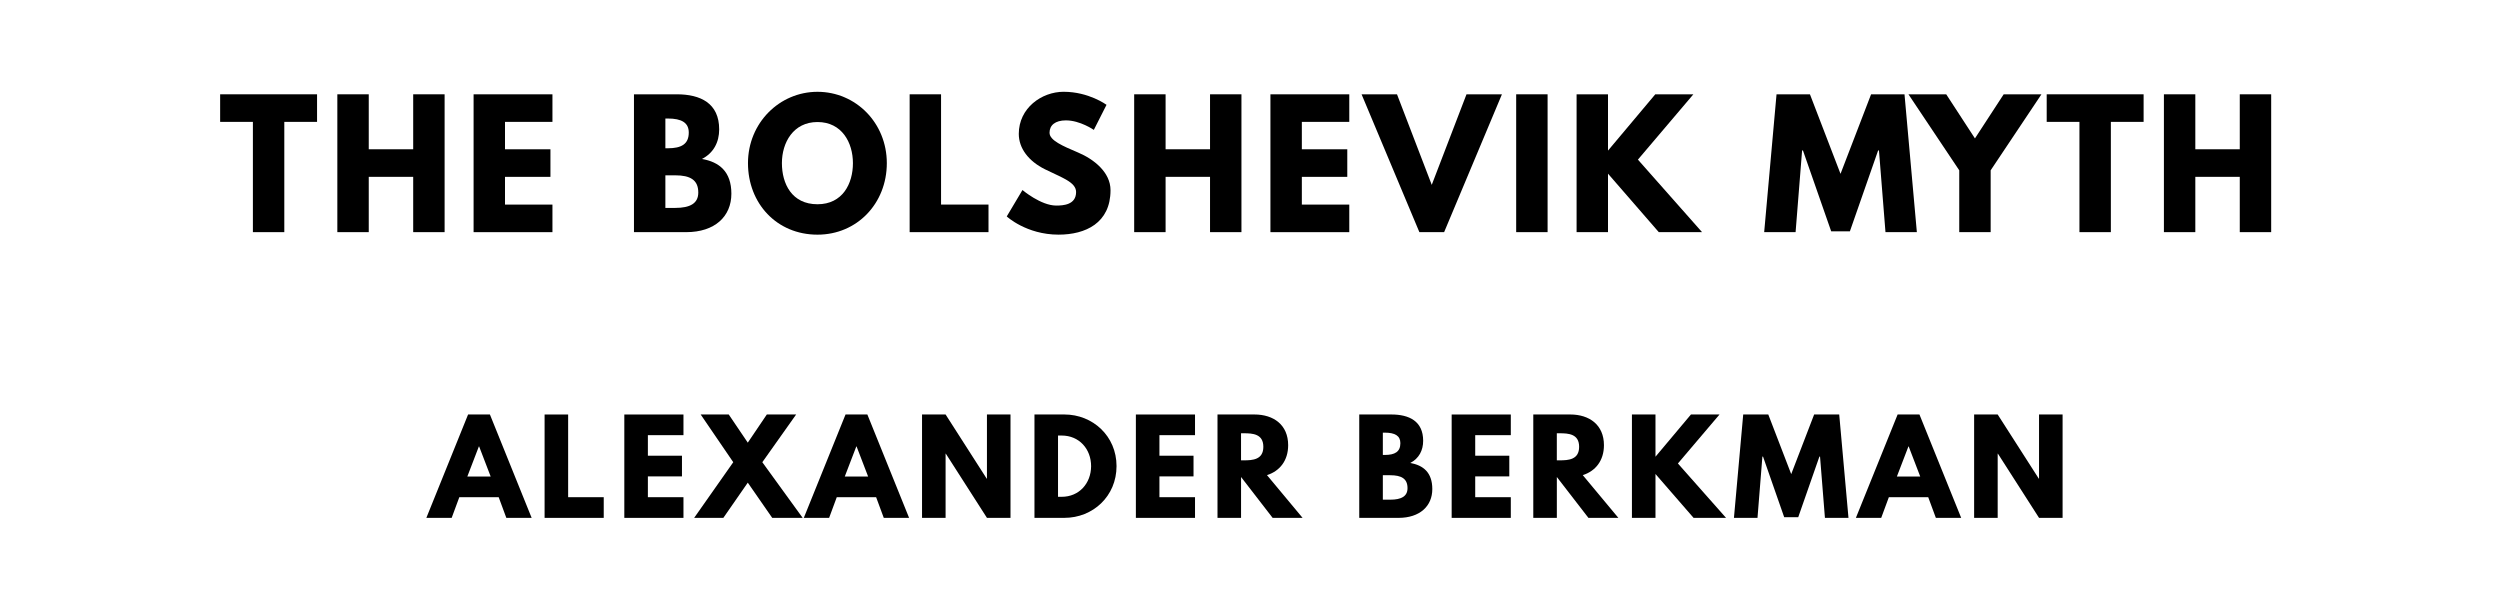
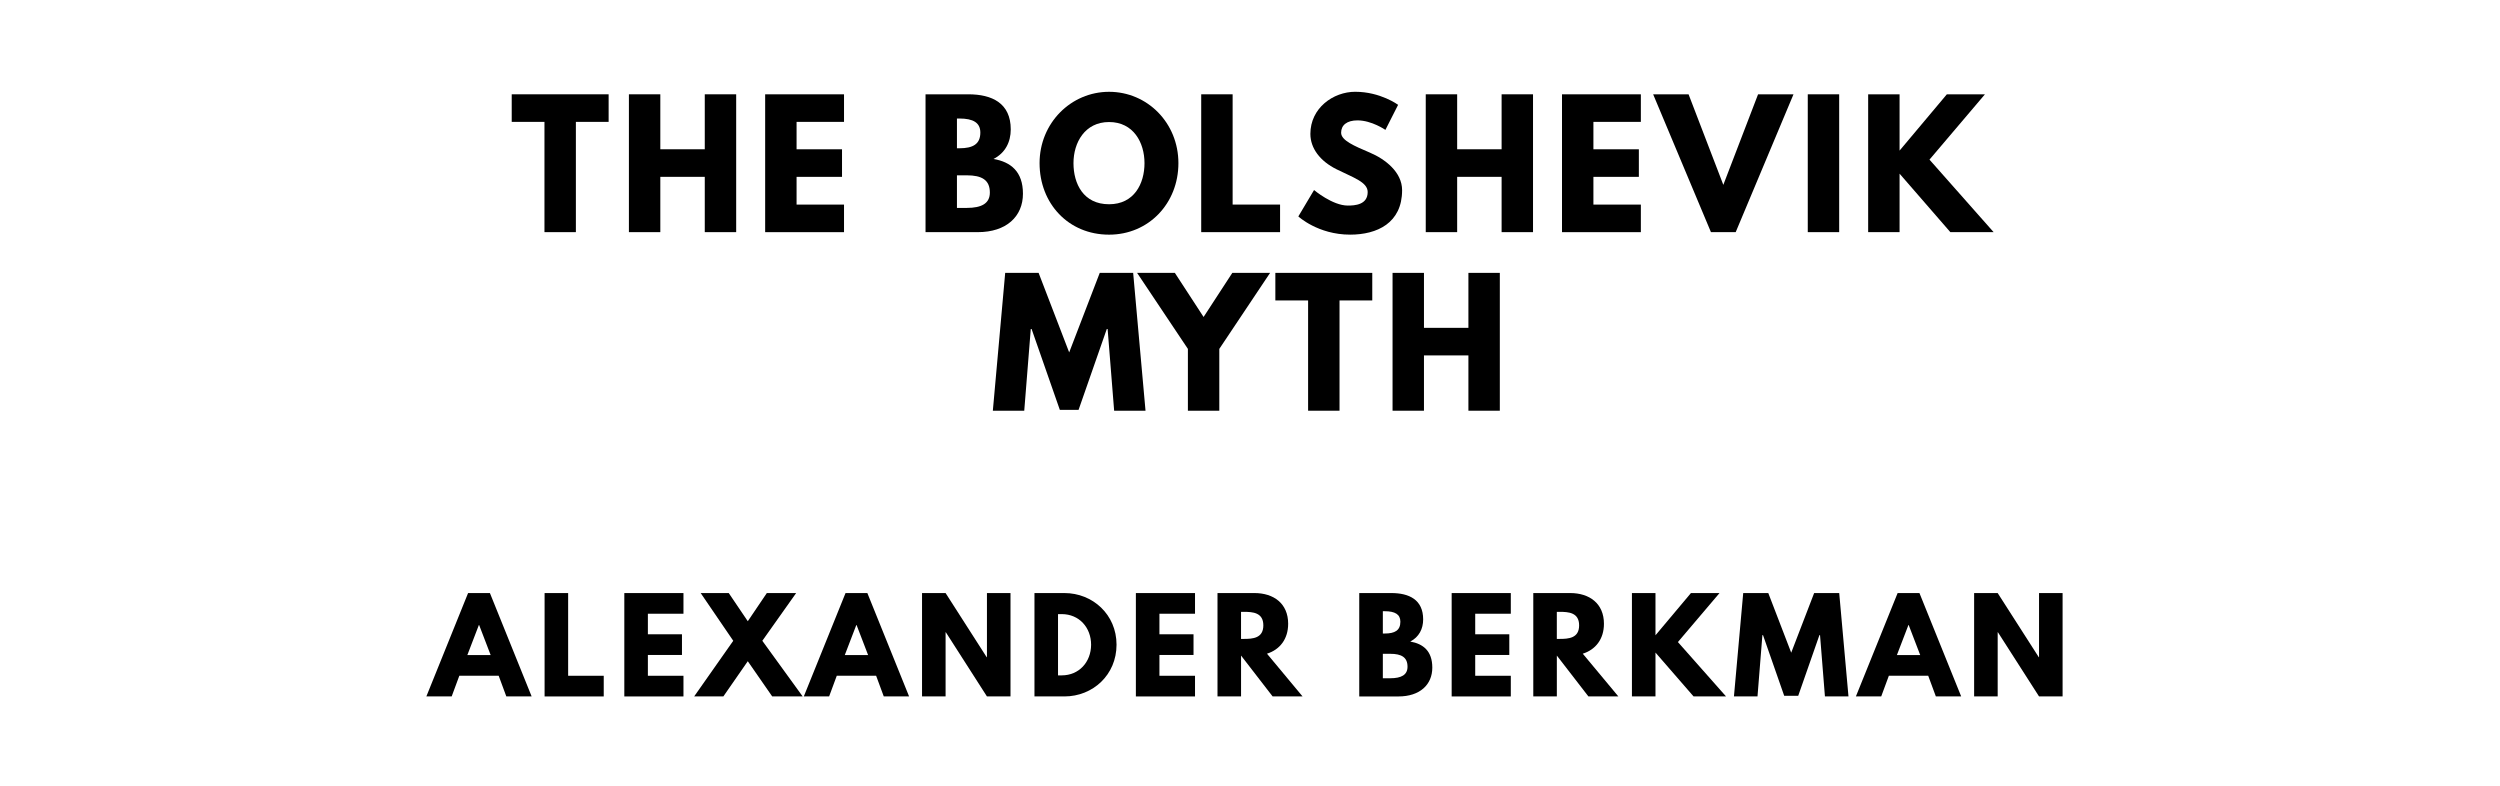
- <svg xmlns="http://www.w3.org/2000/svg" version="1.1" viewBox="0 0 1400 340">
-   <g aria-label="THE BOLSHEVIK MYTH">
-     <path d="M123.28,68.25l0.00-15.44l54.27,0.00l0.00,15.44l-18.34,0.00l0.00,61.75l-17.59,0.00l0.00-61.75l-18.34,0.00z" />
-     <path d="M206.50,99.03l0.00,30.97l-17.59,0.00l0.00-77.19l17.59,0.00l0.00,30.78l24.89,0.00l0.00-30.78l17.59,0.00l0.00,77.19l-17.59,0.00l0.00-30.97l-24.89,0.00z" />
-     <path d="M309.37,52.81l0.00,15.44l-26.57,0.00l0.00,15.35l25.45,0.00l0.00,15.44l-25.45,0.00l0.00,15.53l26.57,0.00l0.00,15.44l-44.16,0.00l0.00-77.19l44.16,0.00z" />
-     <path d="M355.02,52.81l23.95,0.00c13.29,0.00,23.77,4.96,23.77,19.65c0.00,7.11-3.09,13.19-9.64,16.56c9.64,1.68,16.47,7.02,16.47,19.46c0.00,12.73-9.26,21.52-25.26,21.52l-29.29,0.00l0.00-77.19z  M372.61,83.03l1.40,0.00c7.58,0.00,11.70-2.34,11.70-8.80c0.00-5.52-4.02-7.86-11.70-7.86l-1.40,0.00l0.00,16.65z  M372.61,116.43l5.52,0.00c8.33,0.00,12.91-2.53,12.91-8.61c0.00-7.11-4.58-9.64-12.91-9.64l-5.52,0.00l0.00,18.25z" />
-     <path d="M418.87,91.36c0.00-22.55,17.68-39.95,38.92-39.95c21.43,0.00,38.83,17.40,38.83,39.95s-16.65,40.05-38.83,40.05c-22.83,0.00-38.92-17.50-38.92-40.05z  M437.87,91.36c0.00,11.51,5.52,23.02,19.93,23.02c14.04,0.00,19.84-11.51,19.84-23.02s-6.18-23.02-19.84-23.02c-13.57,0.00-19.93,11.51-19.93,23.02z" />
-     <path d="M526.99,52.81l0.00,61.75l26.57,0.00l0.00,15.44l-44.16,0.00l0.00-77.19l17.59,0.00z" />
-     <path d="M595.70,51.40c14.04,0.00,23.95,7.30,23.95,7.30l-7.11,14.04s-7.67-5.33-15.63-5.33c-5.99,0.00-9.17,2.71-9.17,6.92c0.00,4.30,7.30,7.39,16.09,11.13c8.61,3.65,18.06,10.95,18.06,21.05c0.00,18.43-14.04,24.89-29.10,24.89c-18.06,0.00-29.01-10.20-29.01-10.20l8.80-14.78s10.29,8.70,18.90,8.70c3.84,0.00,11.13-0.37,11.13-7.58c0.00-5.61-8.23-8.14-17.40-12.73c-9.26-4.58-14.69-11.79-14.69-19.84c0.00-14.41,12.73-23.58,25.17-23.58z" />
-     <path d="M652.73,99.03l0.00,30.97l-17.59,0.00l0.00-77.19l17.59,0.00l0.00,30.78l24.89,0.00l0.00-30.78l17.59,0.00l0.00,77.19l-17.59,0.00l0.00-30.97l-24.89,0.00z" />
-     <path d="M755.60,52.81l0.00,15.44l-26.57,0.00l0.00,15.35l25.45,0.00l0.00,15.44l-25.45,0.00l0.00,15.53l26.57,0.00l0.00,15.44l-44.16,0.00l0.00-77.19l44.16,0.00z" />
-     <path d="M794.85,130.00l-32.37-77.19l19.84,0.00l19.46,50.71l19.46-50.71l19.84,0.00l-32.37,77.19l-13.85,0.00z" />
-     <path d="M866.65,52.81l0.00,77.19l-17.59,0.00l0.00-77.19l17.59,0.00z" />
-     <path d="M953.15,130.00l-24.23,0.00l-28.44-32.75l0.00,32.75l-17.59,0.00l0.00-77.19l17.59,0.00l0.00,31.53l26.48-31.53l21.33,0.00l-31.06,36.58z" />
-     <path d="M1055.87,130.00l-3.65-45.75l-0.47,0.00l-15.81,45.29l-10.48,0.00l-15.81-45.29l-0.47,0.00l-3.65,45.75l-17.59,0.00l6.92-77.19l18.71,0.00l17.12,44.54l17.12-44.54l18.71,0.00l6.92,77.19l-17.59,0.00z" />
-     <path d="M1068.73,52.81l21.15,0.00l16.09,24.70l16.09-24.70l21.15,0.00l-28.44,42.57l0.00,34.62l-17.59,0.00l0.00-34.62z" />
-     <path d="M1146.15,68.25l0.00-15.44l54.27,0.00l0.00,15.44l-18.34,0.00l0.00,61.75l-17.59,0.00l0.00-61.75l-18.34,0.00z" />
-     <path d="M1229.38,99.03l0.00,30.97l-17.59,0.00l0.00-77.19l17.59,0.00l0.00,30.78l24.89,0.00l0.00-30.78l17.59,0.00l0.00,77.19l-17.59,0.00l0.00-30.97l-24.89,0.00z" />
+ <svg xmlns="http://www.w3.org/2000/svg" version="1.1" viewBox="0 0 1400 440">
+   <g aria-label="THE BOLSHEVIK">
+     <path d="M286.56,68.25l0.00-15.44l54.27,0.00l0.00,15.44l-18.34,0.00l0.00,61.75l-17.59,0.00l0.00-61.75l-18.34,0.00z" />
+     <path d="M369.78,99.03l0.00,30.97l-17.59,0.00l0.00-77.19l17.59,0.00l0.00,30.78l24.89,0.00l0.00-30.78l17.59,0.00l0.00,77.19l-17.59,0.00l0.00-30.97l-24.89,0.00z" />
+     <path d="M472.65,52.81l0.00,15.44l-26.57,0.00l0.00,15.35l25.45,0.00l0.00,15.44l-25.45,0.00l0.00,15.53l26.57,0.00l0.00,15.44l-44.16,0.00l0.00-77.19l44.16,0.00z" />
+     <path d="M518.30,52.81l23.95,0.00c13.29,0.00,23.77,4.96,23.77,19.65c0.00,7.11-3.09,13.19-9.64,16.56c9.64,1.68,16.47,7.02,16.47,19.46c0.00,12.73-9.26,21.52-25.26,21.52l-29.29,0.00l0.00-77.19z  M535.89,83.03l1.40,0.00c7.58,0.00,11.70-2.34,11.70-8.80c0.00-5.52-4.02-7.86-11.70-7.86l-1.40,0.00l0.00,16.65z  M535.89,116.43l5.52,0.00c8.33,0.00,12.91-2.53,12.91-8.61c0.00-7.11-4.58-9.64-12.91-9.64l-5.52,0.00l0.00,18.25z" />
+     <path d="M582.16,91.36c0.00-22.55,17.68-39.95,38.92-39.95c21.43,0.00,38.83,17.40,38.83,39.95s-16.65,40.05-38.83,40.05c-22.83,0.00-38.92-17.50-38.92-40.05z  M601.15,91.36c0.00,11.51,5.52,23.02,19.93,23.02c14.04,0.00,19.84-11.51,19.84-23.02s-6.18-23.02-19.84-23.02c-13.57,0.00-19.93,11.51-19.93,23.02z" />
+     <path d="M690.27,52.81l0.00,61.75l26.57,0.00l0.00,15.44l-44.16,0.00l0.00-77.19l17.59,0.00z" />
+     <path d="M758.99,51.40c14.04,0.00,23.95,7.30,23.95,7.30l-7.11,14.04s-7.67-5.33-15.63-5.33c-5.99,0.00-9.17,2.71-9.17,6.92c0.00,4.30,7.30,7.39,16.09,11.13c8.61,3.65,18.06,10.95,18.06,21.05c0.00,18.43-14.04,24.89-29.10,24.89c-18.06,0.00-29.01-10.20-29.01-10.20l8.80-14.78s10.29,8.70,18.90,8.70c3.84,0.00,11.13-0.37,11.13-7.58c0.00-5.61-8.23-8.14-17.40-12.73c-9.26-4.58-14.69-11.79-14.69-19.84c0.00-14.41,12.73-23.58,25.17-23.58z" />
+     <path d="M816.01,99.03l0.00,30.97l-17.59,0.00l0.00-77.19l17.59,0.00l0.00,30.78l24.89,0.00l0.00-30.78l17.59,0.00l0.00,77.19l-17.59,0.00l0.00-30.97l-24.89,0.00z" />
+     <path d="M918.88,52.81l0.00,15.44l-26.57,0.00l0.00,15.35l25.45,0.00l0.00,15.44l-25.45,0.00l0.00,15.53l26.57,0.00l0.00,15.44l-44.16,0.00l0.00-77.19l44.16,0.00z" />
+     <path d="M958.13,130.00l-32.37-77.19l19.84,0.00l19.46,50.71l19.46-50.71l19.84,0.00l-32.37,77.19l-13.85,0.00z" />
+     <path d="M1029.94,52.81l0.00,77.19l-17.59,0.00l0.00-77.19l17.59,0.00z" />
+     <path d="M1116.43,130.00l-24.23,0.00l-28.44-32.75l0.00,32.75l-17.59,0.00l0.00-77.19l17.59,0.00l0.00,31.53l26.48-31.53l21.33,0.00l-31.06,36.58z" />
+   </g>
+   <g aria-label="MYTH">
+     <path d="M623.92,230.00l-3.65-45.75l-0.47,0.00l-15.81,45.29l-10.48,0.00l-15.81-45.29l-0.47,0.00l-3.65,45.75l-17.59,0.00l6.92-77.19l18.71,0.00l17.12,44.54l17.12-44.54l18.71,0.00l6.92,77.19l-17.59,0.00z" />
+     <path d="M636.77,152.81l21.15,0.00l16.09,24.70l16.09-24.70l21.15,0.00l-28.44,42.57l0.00,34.62l-17.59,0.00l0.00-34.62z" />
+     <path d="M714.20,168.25l0.00-15.44l54.27,0.00l0.00,15.44l-18.34,0.00l0.00,61.75l-17.59,0.00l0.00-61.75l-18.34,0.00z" />
+     <path d="M797.42,199.03l0.00,30.97l-17.59,0.00l0.00-77.19l17.59,0.00l0.00,30.78l24.89,0.00l0.00-30.78l17.59,0.00l0.00,77.19l-17.59,0.00l0.00-30.97l-24.89,0.00z" />
  </g>
  <g aria-label="ALEXANDER BERKMAN">
-     <path d="M274.35,232.11l23.37,57.89l-14.18,0.00l-4.28-11.58l-22.04,0.00l-4.28,11.58l-14.18,0.00l23.37-57.89l12.21,0.00z  M274.77,266.84l-6.46-16.84l-0.14,0.00l-6.46,16.84l13.05,0.00z" />
-     <path d="M318.16,232.11l0.00,46.32l19.93,0.00l0.00,11.58l-33.12,0.00l0.00-57.89l13.19,0.00z" />
-     <path d="M382.74,232.11l0.00,11.58l-19.93,0.00l0.00,11.51l19.09,0.00l0.00,11.58l-19.09,0.00l0.00,11.65l19.93,0.00l0.00,11.58l-33.12,0.00l0.00-57.89l33.12,0.00z" />
-     <path d="M449.49,290.00l-17.05,0.00l-13.68-19.72l-13.68,19.72l-16.35,0.00l21.89-31.16l-18.25-26.74l15.72,0.00l10.67,15.79l10.67-15.79l16.42,0.00l-18.95,26.74z" />
-     <path d="M485.72,232.11l23.37,57.89l-14.18,0.00l-4.28-11.58l-22.04,0.00l-4.28,11.58l-14.18,0.00l23.37-57.89l12.21,0.00z  M486.14,266.84l-6.46-16.84l-0.14,0.00l-6.46,16.84l13.05,0.00z" />
-     <path d="M529.53,254.07l0.00,35.93l-13.19,0.00l0.00-57.89l13.19,0.00l23.02,35.93l0.14,0.00l0.00-35.93l13.19,0.00l0.00,57.89l-13.19,0.00l-23.02-35.93l-0.14,0.00z" />
-     <path d="M579.30,232.11l16.77,0.00c15.86,0.00,29.19,12.07,29.19,28.91c0.00,16.91-13.26,28.98-29.19,28.98l-16.77,0.00l0.00-57.89z  M592.49,278.21l2.04,0.00c9.75,0.00,16.42-7.44,16.49-17.12c0.00-9.68-6.67-17.19-16.49-17.19l-2.04,0.00l0.00,34.32z" />
-     <path d="M669.21,232.11l0.00,11.58l-19.93,0.00l0.00,11.51l19.09,0.00l0.00,11.58l-19.09,0.00l0.00,11.65l19.93,0.00l0.00,11.58l-33.12,0.00l0.00-57.89l33.12,0.00z" />
-     <path d="M681.79,232.11l20.70,0.00c10.74,0.00,18.88,5.82,18.88,17.19c0.00,8.70-4.77,14.53-11.86,16.77l19.93,23.93l-16.77,0.00l-17.68-22.88l0.00,22.88l-13.19,0.00l0.00-57.89z  M694.98,257.79l1.54,0.00c4.98,0.00,10.95-0.35,10.95-7.58s-5.96-7.58-10.95-7.58l-1.54,0.00l0.00,15.16z" />
-     <path d="M761.19,232.11l17.96,0.00c9.96,0.00,17.82,3.72,17.82,14.74c0.00,5.33-2.32,9.89-7.23,12.42c7.23,1.26,12.35,5.26,12.35,14.60c0.00,9.54-6.95,16.14-18.95,16.14l-21.96,0.00l0.00-57.89z  M774.39,254.77l1.05,0.00c5.68,0.00,8.77-1.75,8.77-6.60c0.00-4.14-3.02-5.89-8.77-5.89l-1.05,0.00l0.00,12.49z  M774.39,279.82l4.14,0.00c6.25,0.00,9.68-1.89,9.68-6.46c0.00-5.33-3.44-7.23-9.68-7.23l-4.14,0.00l0.00,13.68z" />
-     <path d="M846.05,232.11l0.00,11.58l-19.93,0.00l0.00,11.51l19.09,0.00l0.00,11.58l-19.09,0.00l0.00,11.65l19.93,0.00l0.00,11.58l-33.12,0.00l0.00-57.89l33.12,0.00z" />
-     <path d="M858.63,232.11l20.70,0.00c10.74,0.00,18.88,5.82,18.88,17.19c0.00,8.70-4.77,14.53-11.86,16.77l19.93,23.93l-16.77,0.00l-17.68-22.88l0.00,22.88l-13.19,0.00l0.00-57.89z  M871.82,257.79l1.54,0.00c4.98,0.00,10.95-0.35,10.95-7.58s-5.96-7.58-10.95-7.58l-1.54,0.00l0.00,15.16z" />
-     <path d="M966.58,290.00l-18.18,0.00l-21.33-24.56l0.00,24.56l-13.19,0.00l0.00-57.89l13.19,0.00l0.00,23.65l19.86-23.65l16.00,0.00l-23.30,27.44z" />
-     <path d="M1021.96,290.00l-2.74-34.32l-0.35,0.00l-11.86,33.96l-7.86,0.00l-11.86-33.96l-0.35,0.00l-2.74,34.32l-13.19,0.00l5.19-57.89l14.04,0.00l12.84,33.40l12.84-33.40l14.04,0.00l5.19,57.89l-13.19,0.00z" />
-     <path d="M1074.89,232.11l23.37,57.89l-14.18,0.00l-4.28-11.58l-22.04,0.00l-4.28,11.58l-14.18,0.00l23.37-57.89l12.21,0.00z  M1075.32,266.84l-6.46-16.84l-0.14,0.00l-6.46,16.84l13.05,0.00z" />
-     <path d="M1118.70,254.07l0.00,35.93l-13.19,0.00l0.00-57.89l13.19,0.00l23.02,35.93l0.14,0.00l0.00-35.93l13.19,0.00l0.00,57.89l-13.19,0.00l-23.02-35.93l-0.14,0.00z" />
+     <path d="M274.35,332.11l23.37,57.89l-14.18,0.00l-4.28-11.58l-22.04,0.00l-4.28,11.58l-14.18,0.00l23.37-57.89l12.21,0.00z  M274.77,366.84l-6.46-16.84l-0.14,0.00l-6.46,16.84l13.05,0.00z" />
+     <path d="M318.16,332.11l0.00,46.32l19.93,0.00l0.00,11.58l-33.12,0.00l0.00-57.89l13.19,0.00z" />
+     <path d="M382.74,332.11l0.00,11.58l-19.93,0.00l0.00,11.51l19.09,0.00l0.00,11.58l-19.09,0.00l0.00,11.65l19.93,0.00l0.00,11.58l-33.12,0.00l0.00-57.89l33.12,0.00z" />
+     <path d="M449.49,390.00l-17.05,0.00l-13.68-19.72l-13.68,19.72l-16.35,0.00l21.89-31.16l-18.25-26.74l15.72,0.00l10.67,15.79l10.67-15.79l16.42,0.00l-18.95,26.74z" />
+     <path d="M485.72,332.11l23.37,57.89l-14.18,0.00l-4.28-11.58l-22.04,0.00l-4.28,11.58l-14.18,0.00l23.37-57.89l12.21,0.00z  M486.14,366.84l-6.46-16.84l-0.14,0.00l-6.46,16.84l13.05,0.00z" />
+     <path d="M529.53,354.07l0.00,35.93l-13.19,0.00l0.00-57.89l13.19,0.00l23.02,35.93l0.14,0.00l0.00-35.93l13.19,0.00l0.00,57.89l-13.19,0.00l-23.02-35.93l-0.14,0.00z" />
+     <path d="M579.30,332.11l16.77,0.00c15.86,0.00,29.19,12.07,29.19,28.91c0.00,16.91-13.26,28.98-29.19,28.98l-16.77,0.00l0.00-57.89z  M592.49,378.21l2.04,0.00c9.75,0.00,16.42-7.44,16.49-17.12c0.00-9.68-6.67-17.19-16.49-17.19l-2.04,0.00l0.00,34.32z" />
+     <path d="M669.21,332.11l0.00,11.58l-19.93,0.00l0.00,11.51l19.09,0.00l0.00,11.58l-19.09,0.00l0.00,11.65l19.93,0.00l0.00,11.58l-33.12,0.00l0.00-57.89l33.12,0.00z" />
+     <path d="M681.79,332.11l20.70,0.00c10.74,0.00,18.88,5.82,18.88,17.19c0.00,8.70-4.77,14.53-11.86,16.77l19.93,23.93l-16.77,0.00l-17.68-22.88l0.00,22.88l-13.19,0.00l0.00-57.89z  M694.98,357.79l1.54,0.00c4.98,0.00,10.95-0.35,10.95-7.58s-5.96-7.58-10.95-7.58l-1.54,0.00l0.00,15.16z" />
+     <path d="M761.19,332.11l17.96,0.00c9.96,0.00,17.82,3.72,17.82,14.74c0.00,5.33-2.32,9.89-7.23,12.42c7.23,1.26,12.35,5.26,12.35,14.60c0.00,9.54-6.95,16.14-18.95,16.14l-21.96,0.00l0.00-57.89z  M774.39,354.77l1.05,0.00c5.68,0.00,8.77-1.75,8.77-6.60c0.00-4.14-3.02-5.89-8.77-5.89l-1.05,0.00l0.00,12.49z  M774.39,379.82l4.14,0.00c6.25,0.00,9.68-1.89,9.68-6.46c0.00-5.33-3.44-7.23-9.68-7.23l-4.14,0.00l0.00,13.68z" />
+     <path d="M846.05,332.11l0.00,11.58l-19.93,0.00l0.00,11.51l19.09,0.00l0.00,11.58l-19.09,0.00l0.00,11.65l19.93,0.00l0.00,11.58l-33.12,0.00l0.00-57.89l33.12,0.00z" />
+     <path d="M858.63,332.11l20.70,0.00c10.74,0.00,18.88,5.82,18.88,17.19c0.00,8.70-4.77,14.53-11.86,16.77l19.93,23.93l-16.77,0.00l-17.68-22.88l0.00,22.88l-13.19,0.00l0.00-57.89z  M871.82,357.79l1.54,0.00c4.98,0.00,10.95-0.35,10.95-7.58s-5.96-7.58-10.95-7.58l-1.54,0.00l0.00,15.16z" />
+     <path d="M966.58,390.00l-18.18,0.00l-21.33-24.56l0.00,24.56l-13.19,0.00l0.00-57.89l13.19,0.00l0.00,23.65l19.86-23.65l16.00,0.00l-23.30,27.44z" />
+     <path d="M1021.96,390.00l-2.74-34.32l-0.35,0.00l-11.86,33.96l-7.86,0.00l-11.86-33.96l-0.35,0.00l-2.74,34.32l-13.19,0.00l5.19-57.89l14.04,0.00l12.84,33.40l12.84-33.40l14.04,0.00l5.19,57.89l-13.19,0.00z" />
+     <path d="M1074.89,332.11l23.37,57.89l-14.18,0.00l-4.28-11.58l-22.04,0.00l-4.28,11.58l-14.18,0.00l23.37-57.89l12.21,0.00z  M1075.32,366.84l-6.46-16.84l-0.14,0.00l-6.46,16.84l13.05,0.00z" />
+     <path d="M1118.70,354.07l0.00,35.93l-13.19,0.00l0.00-57.89l13.19,0.00l23.02,35.93l0.14,0.00l0.00-35.93l13.19,0.00l0.00,57.89l-13.19,0.00l-23.02-35.93l-0.14,0.00z" />
  </g>
</svg>
